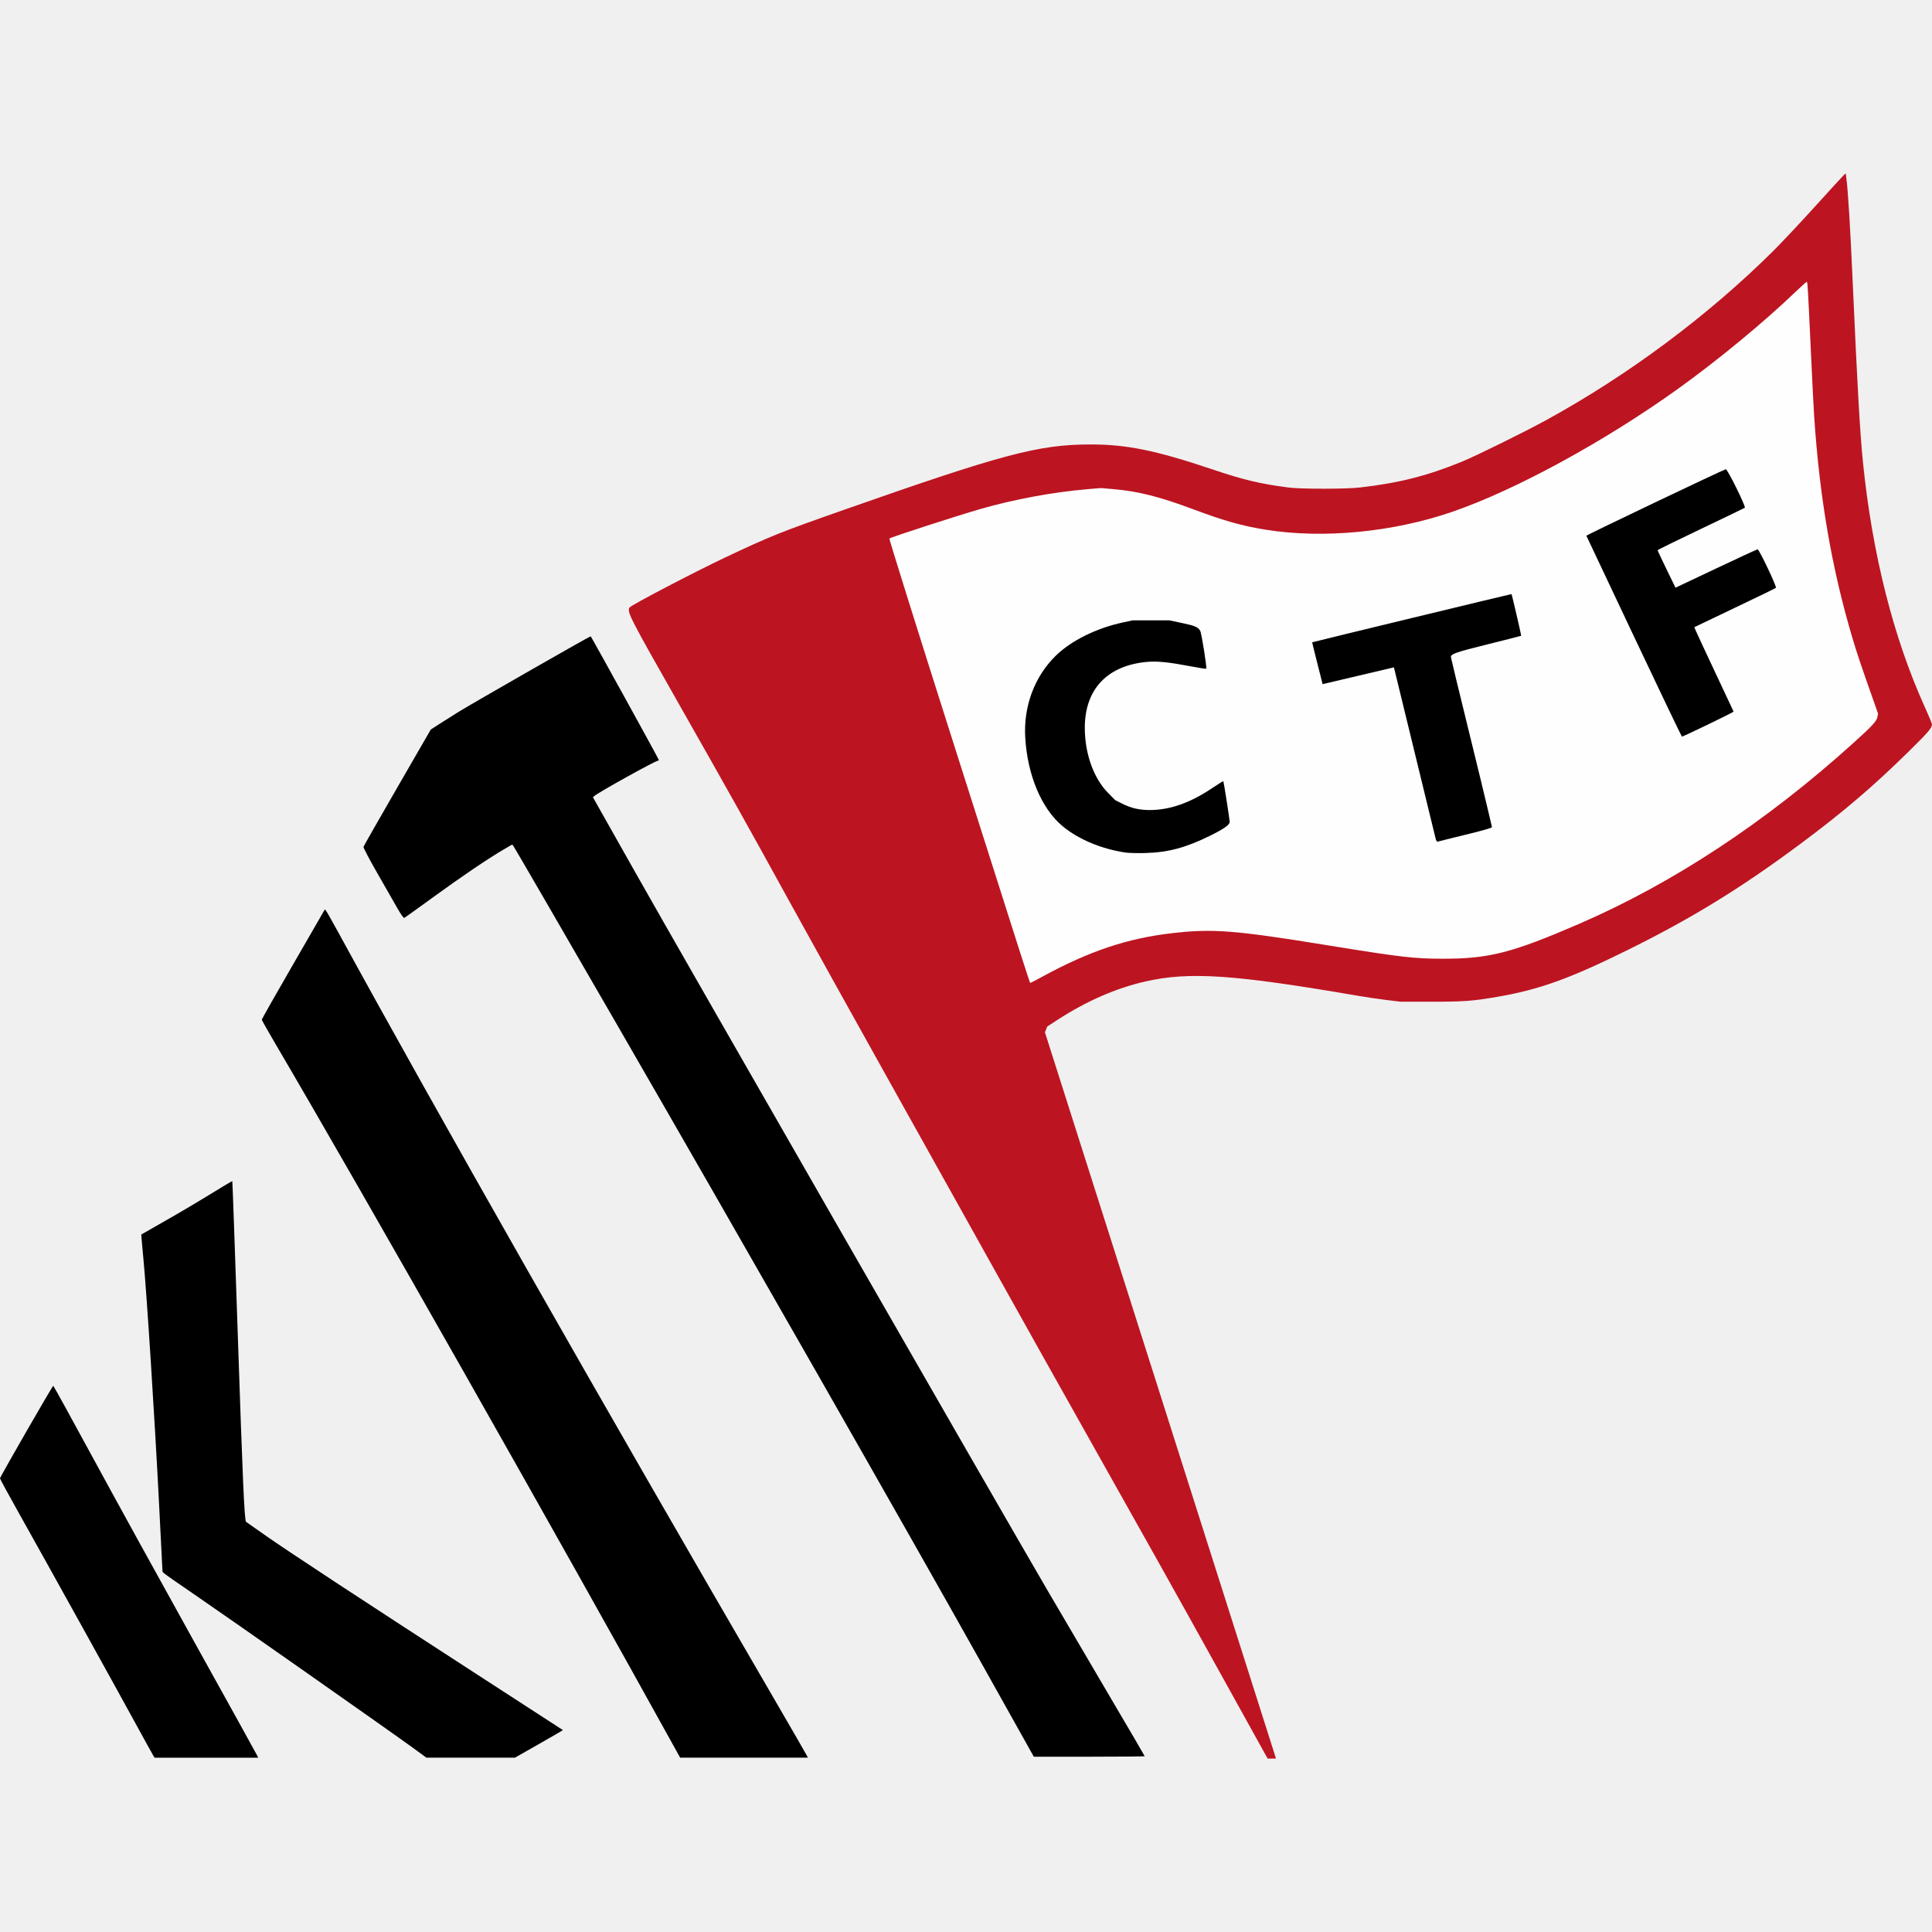
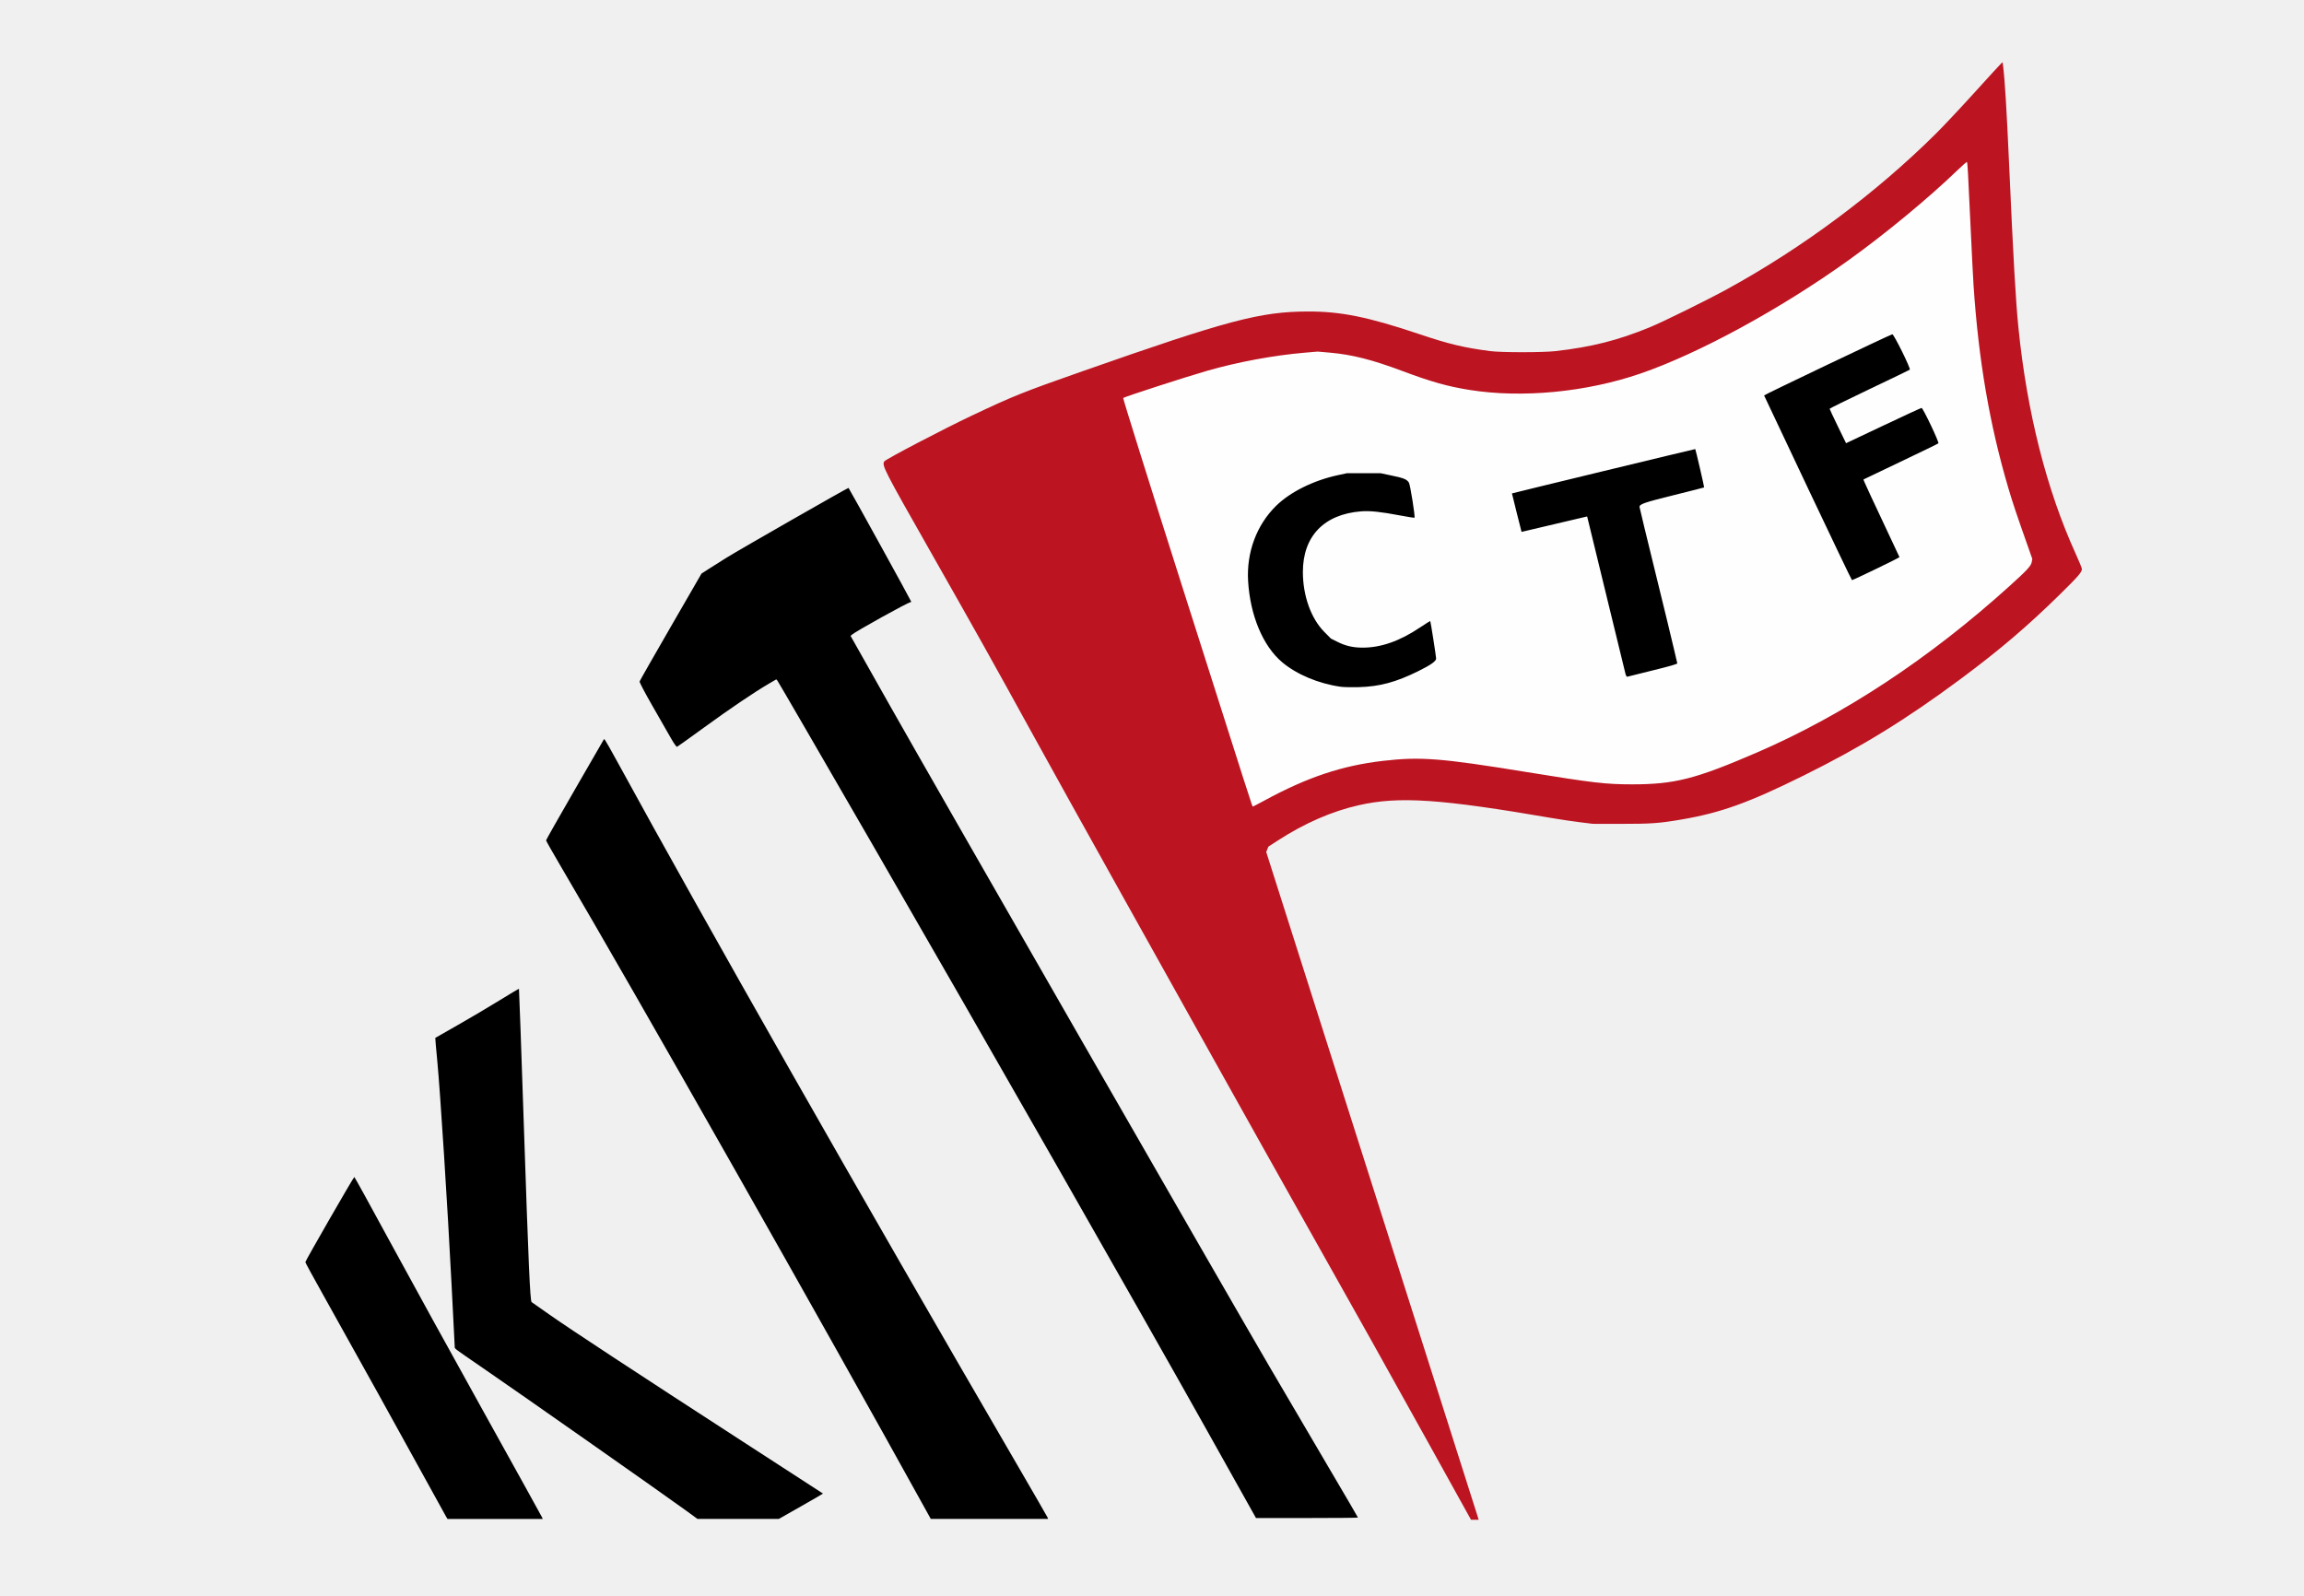
- <svg xmlns="http://www.w3.org/2000/svg" width="64mm" height="64mm" version="1.1" viewBox="0 0 64 64" xml:space="preserve">
+ <svg xmlns="http://www.w3.org/2000/svg" version="1.1" viewBox="-11 3.5 83 57.5" xml:space="preserve">
  <g transform="translate(6.8465 -35.275)">
    <rect x="-6.846" y="35.275" width="64" height="64" display="none" fill="#fff" stop-color="#000000" />
    <g transform="matrix(.37795 0 0 .37795 -13.731 25.031)" stroke-width=".085">
      <path d="m176.59 51.803c-0.023-0.023-0.436 0.337-0.917 0.8-2.796 2.693-6.865 6.055-10.39 8.582-6.456 4.63-14.262 8.881-19.808 10.786-5.157 1.772-11.263 2.36-16.26 1.567-2.114-0.336-3.685-0.776-6.435-1.808-2.895-1.086-4.806-1.569-6.936-1.754l-1.136-0.099-1.192 0.101c-3.001 0.255-6.416 0.889-9.369 1.737-1.999 0.574-7.861 2.474-7.979 2.586-0.038 0.036 2.45 7.986 5.53 17.666 6.821 21.443 6.77 21.284 6.828 21.284 0.026 0 0.529-0.262 1.118-0.582 4.074-2.213 7.381-3.32 11.274-3.772 3.58-0.416 5.518-0.266 13.631 1.053 6.447 1.048 7.597 1.182 10.13 1.183 4.05 2e-3 6.062-0.511 11.909-3.041 8.286-3.584 16.433-8.958 24.104-15.897 1.651-1.494 2.007-1.879 2.077-2.254l0.055-0.295-0.354-1.004c-1.147-3.248-1.499-4.293-1.916-5.702-1.796-6.069-2.857-12.239-3.332-19.388-0.048-0.722-0.181-3.351-0.295-5.842-0.233-5.072-0.278-5.848-0.338-5.909z" fill="#fefefe" />
      <path d="m179.99 42.3-0.13 0.107c-0.072 0.059-1.199 1.288-2.505 2.732-1.306 1.444-2.969 3.215-3.695 3.937-5.726 5.691-12.739 10.916-19.936 14.856-1.93 1.056-6.091 3.108-7.359 3.629-3.042 1.249-5.542 1.882-8.982 2.274-1.206 0.138-5.169 0.138-6.223 5.16e-4 -2.532-0.33-3.914-0.661-6.773-1.622-4.875-1.638-7.464-2.163-10.626-2.154-4.534 0.012-7.627 0.833-21.505 5.705-5.669 1.99-6.535 2.337-10.499 4.21-2.686 1.269-8.23 4.168-8.359 4.371-0.245 0.385-0.045 0.776 4.38 8.566 4.376 7.704 6.076 10.741 9.525 17.018 1.689 3.073 5.689 10.274 8.888 16.002 3.199 5.728 7.505 13.443 9.569 17.145 2.064 3.702 5.371 9.607 7.351 13.123 5.652 10.04 8.246 14.677 12.372 22.119l3.837 6.921h0.731l-0.111-0.36c-0.061-0.198-4.617-14.521-10.125-31.83l-10.015-31.47 0.105-0.255 0.105-0.255 0.902-0.584c2.542-1.647 5.153-2.785 7.717-3.364 3.858-0.87 7.754-0.606 18.627 1.264 0.675 0.116 1.78 0.279 2.455 0.362l1.228 0.151 2.709 3e-3c2.85 3e-3 3.649-0.056 5.786-0.425 3.738-0.645 6.376-1.597 11.608-4.19 5.495-2.724 9.761-5.348 14.906-9.168 3.756-2.789 6.441-5.077 9.554-8.142 1.738-1.711 2.045-2.068 2.045-2.38 0-0.079-0.271-0.738-0.601-1.464-2.767-6.09-4.629-13.441-5.448-21.515-0.256-2.521-0.487-6.566-0.893-15.663-0.227-5.091-0.406-8.023-0.564-9.251zm-3.403 9.503c0.061 0.061 0.105 0.837 0.338 5.909 0.114 2.491 0.247 5.12 0.295 5.842 0.475 7.15 1.535 13.32 3.332 19.388 0.417 1.409 0.768 2.455 1.916 5.702l0.354 1.004-0.055 0.295c-0.07 0.375-0.426 0.761-2.077 2.254-7.671 6.939-15.819 12.313-24.104 15.897-5.847 2.529-7.859 3.043-11.909 3.041-2.533-1e-3 -3.682-0.136-10.13-1.183-8.113-1.319-10.051-1.469-13.631-1.053-3.893 0.452-7.2 1.559-11.274 3.772-0.589 0.32-1.092 0.582-1.118 0.582-0.058 0-7e-3 0.159-6.828-21.284-3.079-9.68-5.568-17.63-5.53-17.666 0.118-0.112 5.98-2.012 7.979-2.586 2.953-0.849 6.368-1.482 9.369-1.737l1.192-0.101 1.136 0.099c2.13 0.185 4.041 0.668 6.936 1.754 2.75 1.031 4.32 1.472 6.435 1.808 4.997 0.793 11.103 0.205 16.26-1.567 5.546-1.905 13.352-6.156 19.808-10.786 3.524-2.528 7.593-5.889 10.39-8.582 0.481-0.463 0.893-0.823 0.917-0.8z" fill="#bd1421" />
      <path d="m31.646 180.97c-0.066-0.105-0.796-1.429-1.623-2.942-1.839-3.366-7.736-13.999-10.085-18.183-0.948-1.688-1.723-3.113-1.723-3.165 0-0.122 4.596-8.112 4.668-8.114 0.029-1e-3 1.588 2.827 3.463 6.285 1.875 3.458 5.881 10.733 8.901 16.168 3.02 5.435 5.514 9.94 5.542 10.012l0.05 0.13h-9.073zm22.779-0.661c-1.924-1.404-16.33-11.513-19.107-13.408-1.42-0.969-2.645-1.824-2.721-1.901l-0.138-0.139-0.31-6.096c-0.37-7.28-1.074-18.289-1.361-21.289-0.114-1.185-0.198-2.162-0.188-2.171 0.01-9e-3 0.971-0.557 2.135-1.219 1.164-0.661 2.948-1.717 3.965-2.345 1.016-0.629 1.861-1.13 1.877-1.114 0.016 0.016 0.224 5.858 0.463 12.983 0.442 13.2 0.6 16.786 0.742 16.88 0.044 0.029 0.82 0.574 1.725 1.21 1.978 1.391 8.213 5.486 18.449 12.117 4.168 2.7 7.587 4.916 7.598 4.925 0.011 9e-3 -0.931 0.556-2.094 1.217l-2.114 1.201h-7.755zm23.111 0.322c-10.049-18.191-27.589-49.121-35.12-61.933-0.691-1.175-1.256-2.177-1.256-2.225 0-0.049 1.244-2.243 2.764-4.875l2.764-4.787 0.101 0.112c0.055 0.061 0.589 1.007 1.187 2.101 8.216 15.043 23.018 41.073 38.073 66.953 1.579 2.714 2.892 4.99 2.918 5.059l0.048 0.124h-11.186zm26.611-7.916c-6.437-11.496-20.985-36.984-31.811-55.732-4.962-8.592-9.069-15.674-9.128-15.739l-0.107-0.118-0.705 0.412c-1.39 0.812-3.698 2.372-6.154 4.16-1.374 1-2.543 1.836-2.598 1.857-0.057 0.022-0.309-0.333-0.591-0.834-0.27-0.48-1.059-1.859-1.754-3.065-0.695-1.206-1.246-2.254-1.225-2.328 0.021-0.075 1.357-2.419 2.969-5.21l2.931-5.074 0.784-0.505c0.431-0.277 1.166-0.741 1.633-1.03 1.274-0.789 11.559-6.672 11.597-6.634 0.084 0.084 5.969 10.761 5.969 10.83 0 0.043-0.039 0.078-0.087 0.078-0.218 0-5.227 2.781-5.573 3.095l-0.114 0.103 3.744 6.635c4.362 7.731 31.847 55.605 36.133 62.938 1.606 2.747 4.172 7.119 5.702 9.714 1.53 2.595 2.782 4.738 2.782 4.763 0 0.024-2.186 0.044-4.859 0.044h-4.859zm12.741-70.885c-2.1-0.299-4.173-1.167-5.557-2.327-1.835-1.538-3.065-4.467-3.257-7.758-0.159-2.729 0.809-5.331 2.661-7.153 1.35-1.328 3.56-2.427 5.893-2.931l0.859-0.185 3.217-5.08e-4 1.101 0.233c1.14 0.241 1.396 0.348 1.599 0.669 0.121 0.191 0.609 3.258 0.531 3.337-0.023 0.023-0.664-0.076-1.425-0.222-1.787-0.341-2.828-0.45-3.669-0.383-3.538 0.282-5.546 2.375-5.546 5.782 0 2.257 0.771 4.421 2.03 5.698l0.637 0.646 0.614 0.308c0.786 0.394 1.487 0.557 2.406 0.559 1.753 3e-3 3.545-0.625 5.472-1.919 0.526-0.353 0.968-0.627 0.984-0.61 0.034 0.039 0.558 3.389 0.558 3.566 0 0.255-0.495 0.605-1.693 1.199-2.131 1.056-3.679 1.473-5.673 1.53-0.675 0.019-1.459 2e-3 -1.742-0.038zm27.152-1.244c-0.046-0.179-0.871-3.563-1.832-7.521-0.961-3.958-1.764-7.258-1.785-7.332l-0.038-0.135-1.565 0.368c-0.861 0.203-2.266 0.533-3.123 0.735l-1.558 0.367-0.463-1.827c-0.255-1.005-0.459-1.833-0.453-1.84 0.021-0.026 17.452-4.243 17.471-4.227 0.037 0.032 0.872 3.631 0.847 3.655-0.014 0.014-1.334 0.35-2.935 0.747-2.779 0.69-3.224 0.844-3.224 1.113 0 0.059 0.682 2.882 1.516 6.273 0.834 3.392 1.637 6.7 1.784 7.352 0.147 0.652 0.282 1.23 0.299 1.283 0.02 0.064-0.782 0.296-2.313 0.668-1.289 0.313-2.389 0.587-2.445 0.608-0.059 0.022-0.135-0.095-0.185-0.287zm17.388-17.697c-2.282-4.825-4.159-8.798-4.172-8.829-0.022-0.054 11.964-5.771 12.221-5.829 0.139-0.032 1.776 3.281 1.668 3.374-0.036 0.031-1.77 0.868-3.854 1.86-2.084 0.992-3.789 1.832-3.789 1.867 0 0.035 0.352 0.788 0.783 1.673l0.783 1.609 3.556-1.682c1.956-0.925 3.594-1.682 3.641-1.681 0.136 0.002 1.696 3.284 1.604 3.375-0.044 0.043-1.661 0.83-3.594 1.748-1.933 0.918-3.53 1.682-3.549 1.698-0.029 0.024 0.711 1.618 3.434 7.403 0.023 0.048-4.421 2.197-4.529 2.191-0.03-0.002-1.921-3.951-4.203-8.775z" />
    </g>
  </g>
</svg>
